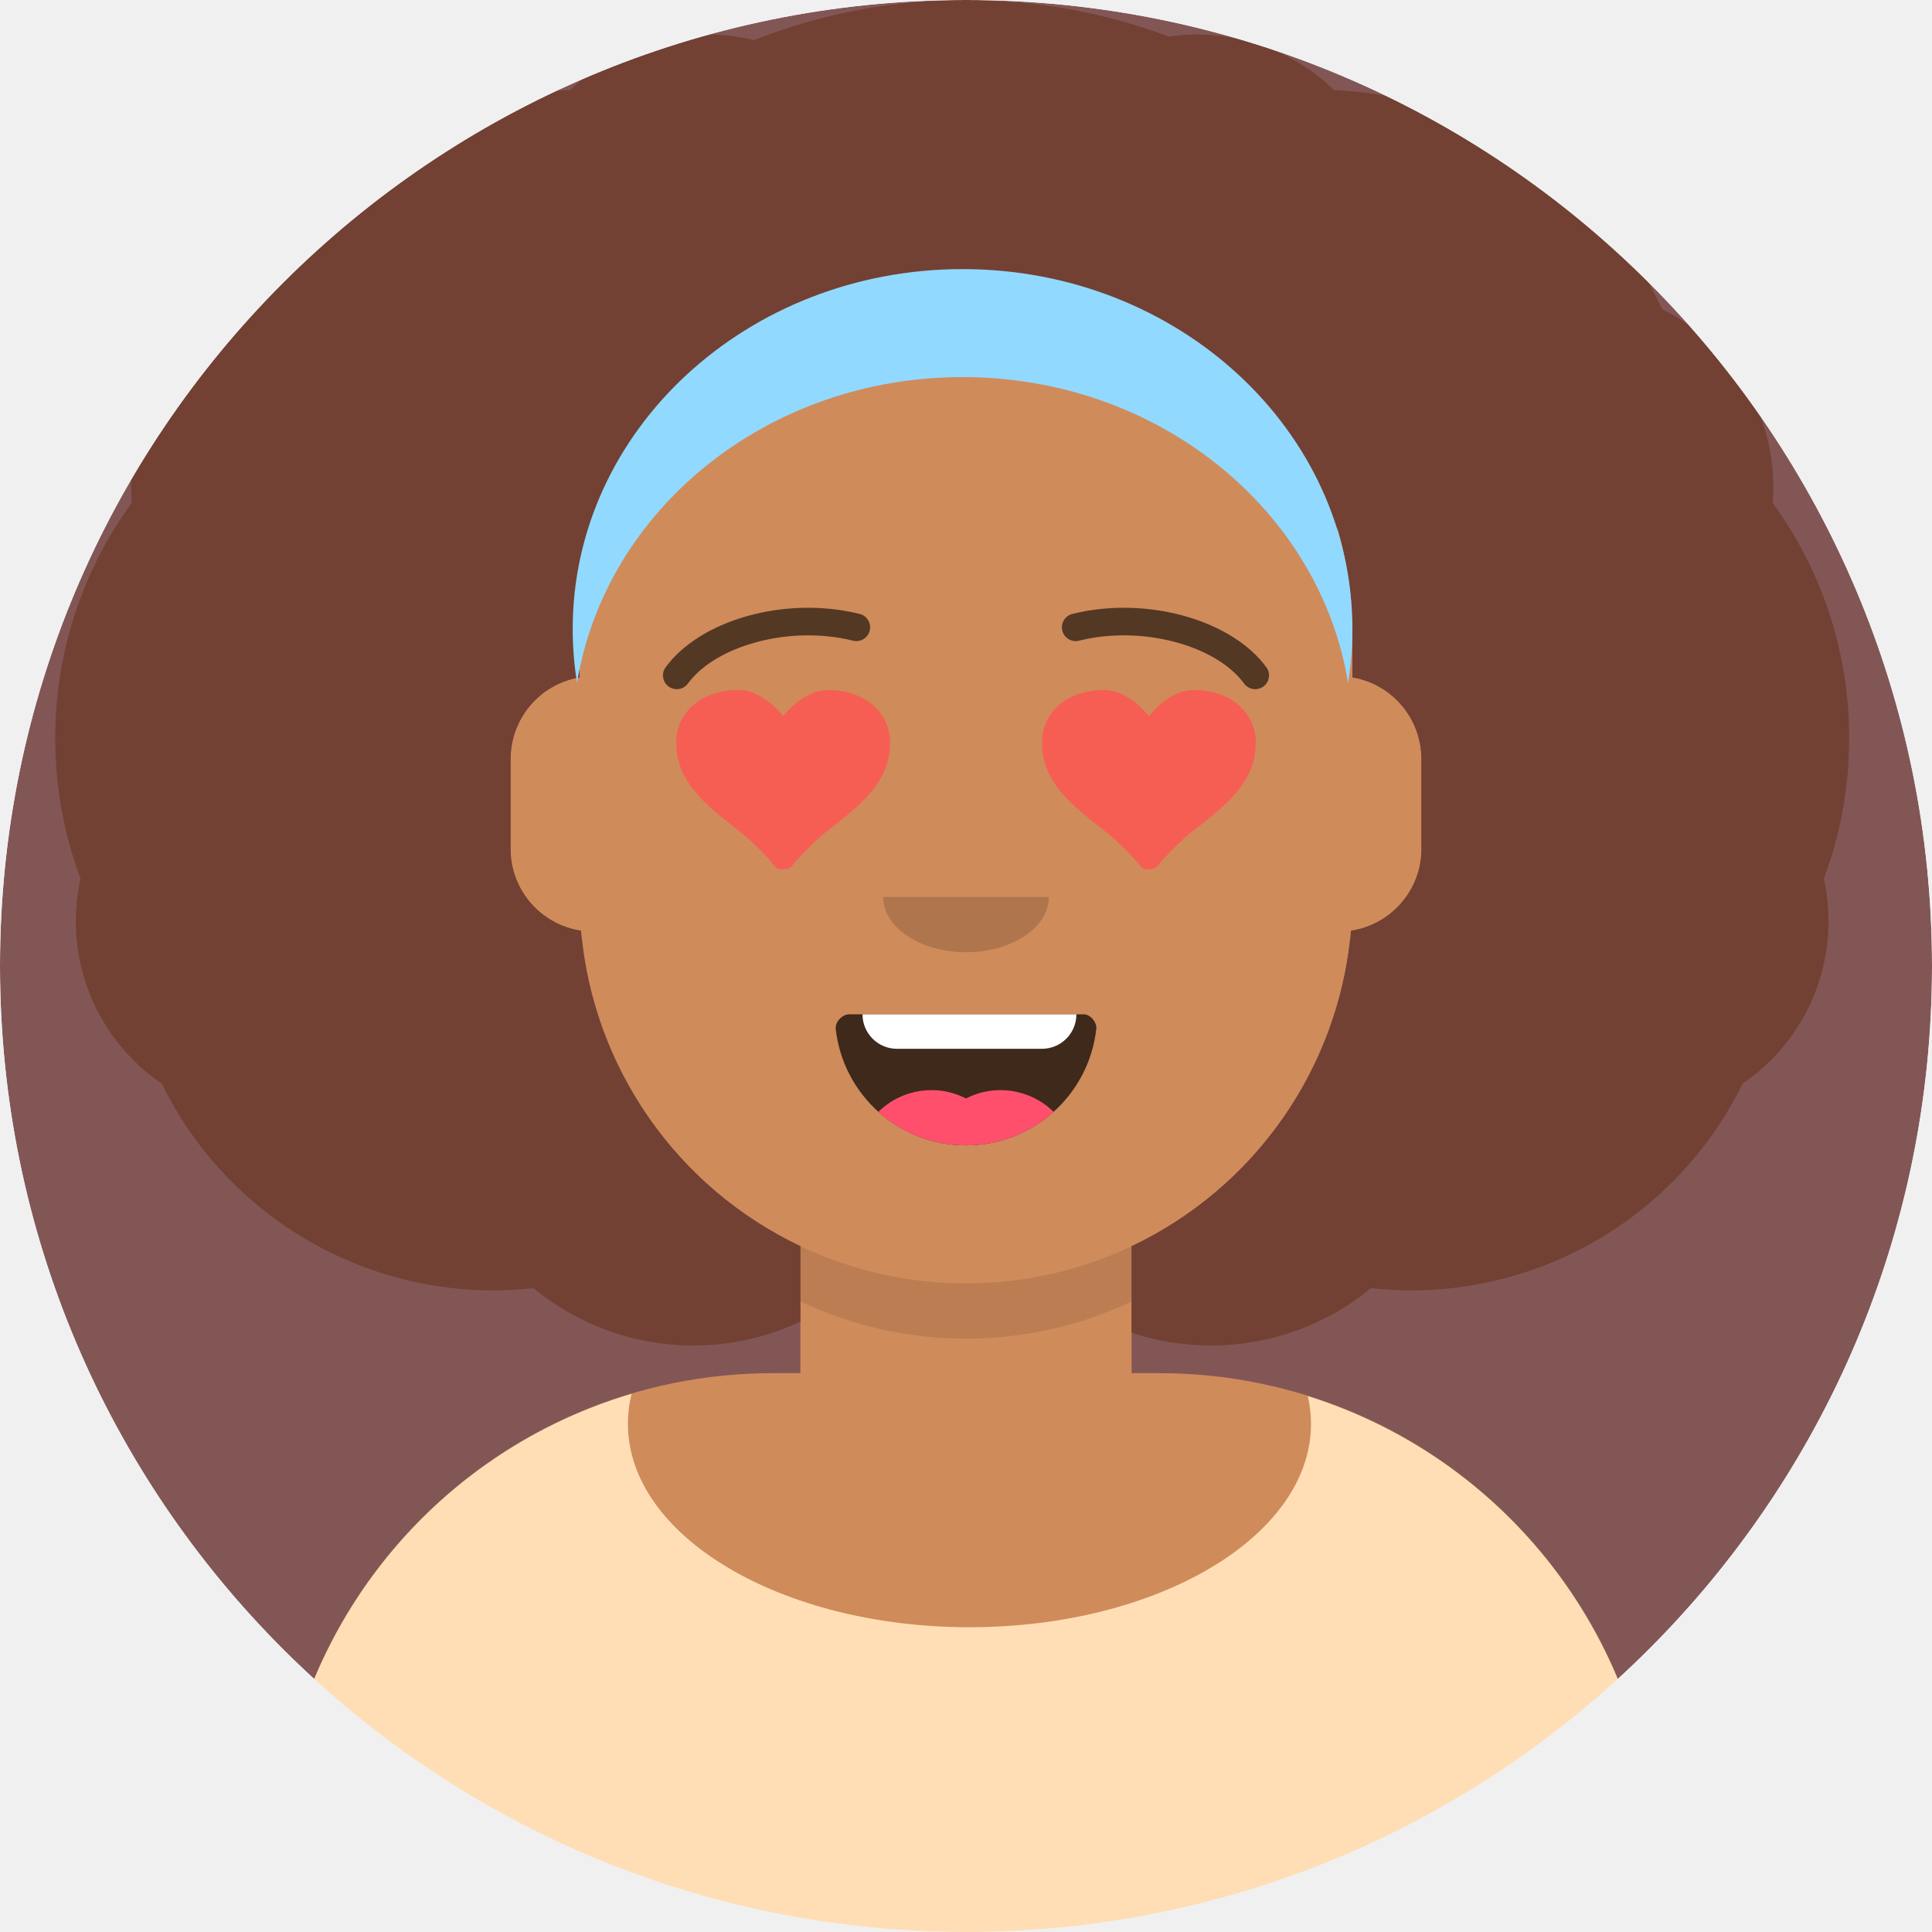
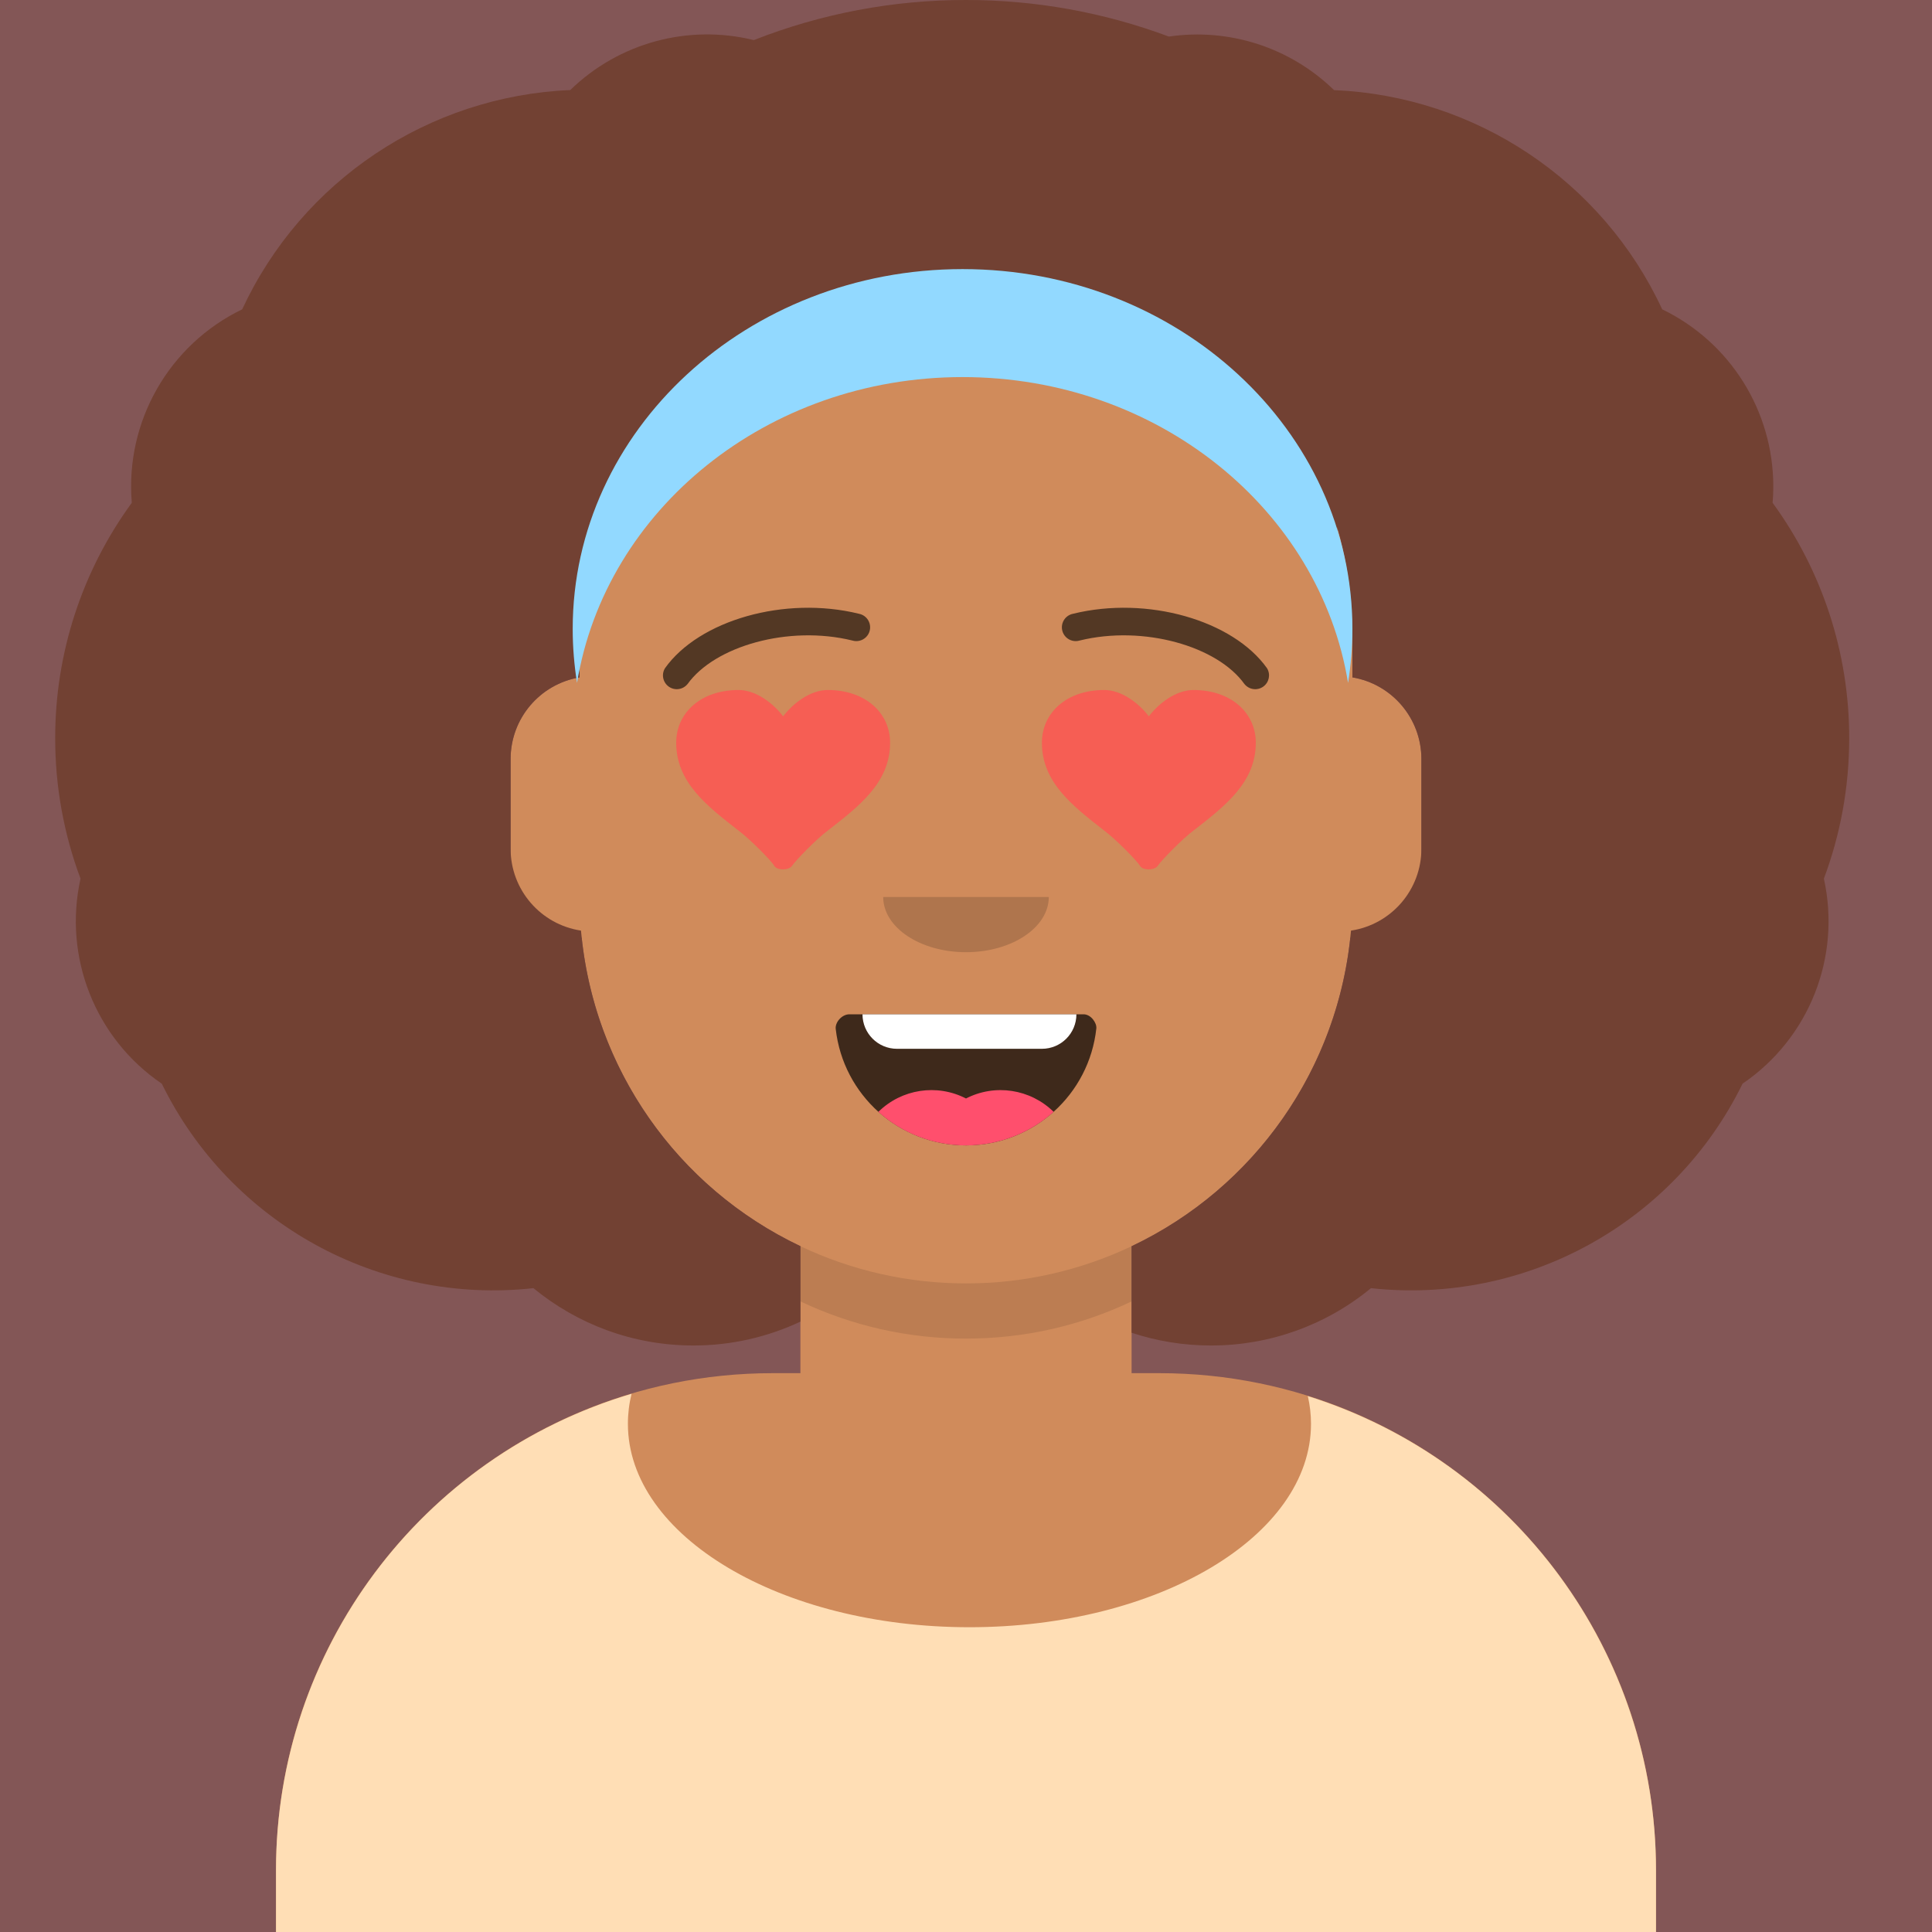
- <svg xmlns="http://www.w3.org/2000/svg" viewBox="0 0 512 512" width="512" height="512">
-   <defs>
-     <clipPath id="fc">
-       <circle cx="256" cy="256" r="256" />
-     </clipPath>
-   </defs>
-   <g clip-path="url(#fc)">
-     <svg viewBox="0 0 280 280" width="512" height="512" preserveAspectRatio="xMidYMid meet">
-       <mask id="viewboxMask">
-         <rect width="280" height="280" rx="0" ry="0" x="0" y="0" fill="#fff" />
-       </mask>
-       <g mask="url(#viewboxMask)">
-         <rect fill="#835656" width="280" height="280" x="0" y="0" />
-         <g transform="translate(8)">
-           <path d="M132 36a56 56 0 0 0-56 56v6.17A12 12 0 0 0 66 110v14a12 12 0 0 0 10.3 11.88 56.04 56.04 0 0 0 31.7 44.73v18.4h-4a72 72 0 0 0-72 72v9h200v-9a72 72 0 0 0-72-72h-4v-18.39a56.04 56.04 0 0 0 31.7-44.73A12 12 0 0 0 198 124v-14a12 12 0 0 0-10-11.83V92a56 56 0 0 0-56-56Z" fill="#d08b5b" />
-           <path d="M108 180.61v8a55.79 55.79 0 0 0 24 5.39c8.59 0 16.73-1.93 24-5.39v-8a55.79 55.79 0 0 1-24 5.39 55.79 55.79 0 0 1-24-5.39Z" fill="#000" fill-opacity=".1" />
-           <g transform="translate(0 170)">
-             <path d="M132.5 65.83c27.34 0 49.5-13.2 49.5-29.48 0-1.37-.16-2.7-.46-4.02A72.03 72.03 0 0 1 232 101.05V110H32v-8.95A72.03 72.03 0 0 1 83.53 32a18 18 0 0 0-.53 4.35c0 16.28 22.16 29.48 49.5 29.48Z" fill="#ffdeb5" />
-           </g>
-           <g transform="translate(78 134)">
-             <path fill-rule="evenodd" clip-rule="evenodd" d="M35.12 15.13a19 19 0 0 0 37.77-.09c.08-.77-.77-2.04-1.85-2.04H37.1C36 13 35 14.18 35.12 15.13Z" fill="#000" fill-opacity=".7" />
-             <path d="M70 13H39a5 5 0 0 0 5 5h21a5 5 0 0 0 5-5Z" fill="#fff" />
-             <path d="M66.7 27.14A10.96 10.96 0 0 0 54 25.2a10.95 10.95 0 0 0-12.7 1.94A18.93 18.93 0 0 0 54 32c4.88 0 9.33-1.84 12.7-4.86Z" fill="#FF4F6D" />
-           </g>
-           <g transform="translate(104 122)">
-             <path fill-rule="evenodd" clip-rule="evenodd" d="M16 8c0 4.42 5.37 8 12 8s12-3.58 12-8" fill="#000" fill-opacity=".16" />
-           </g>
-           <g transform="translate(76 90)">
-             <path d="M35.96 10c-2.55 0-5.08 1.98-6.46 3.82-1.39-1.84-3.9-3.82-6.46-3.82-5.49 0-9.04 3.33-9.04 7.64 0 5.73 4.41 9.13 9.04 12.74 1.66 1.23 4.78 4.4 5.17 5.1.38.68 2.1.7 2.58 0 .48-.73 3.51-3.87 5.17-5.1 4.63-3.6 9.04-7 9.04-12.74 0-4.3-3.55-7.64-9.04-7.64ZM88.96 10c-2.55 0-5.08 1.98-6.46 3.82-1.39-1.84-3.9-3.82-6.46-3.82-5.49 0-9.04 3.33-9.04 7.64 0 5.73 4.41 9.13 9.04 12.74 1.65 1.23 4.78 4.4 5.17 5.1.38.68 2.1.7 2.58 0 .48-.73 3.51-3.87 5.17-5.1 4.63-3.6 9.04-7 9.04-12.74 0-4.3-3.55-7.64-9.04-7.64Z" fill="#FF5353" fill-opacity=".8" />
-           </g>
-           <g transform="translate(76 82)">
-             <path d="M15.63 17.16c3.92-5.51 14.65-8.6 23.9-6.33a2 2 0 1 0 .95-3.88c-10.74-2.64-23.17.94-28.11 7.9a2 2 0 0 0 3.26 2.3ZM96.37 17.16c-3.91-5.51-14.65-8.6-23.9-6.33a2 2 0 1 1-.95-3.88c10.74-2.64 23.17.94 28.11 7.9a2 2 0 0 1-3.26 2.3Z" fill="#000" fill-opacity=".6" />
-           </g>
-           <g transform="translate(-1)">
-             <path d="M250 70.5c0 .8-.03 1.6-.1 2.37A57.74 57.74 0 0 1 261 107c0 7.16-1.3 14.01-3.67 20.34a28.47 28.47 0 0 1-11.78 29.71 53.5 53.5 0 0 1-53.86 29.64A36.35 36.35 0 0 1 168.5 195c-4.02 0-7.88-.65-11.5-1.85v-12.54a56.03 56.03 0 0 0 31.8-45.74A12 12 0 0 0 199 123v-13a12 12 0 0 0-10-11.83V92a56 56 0 0 0-2.22-15.68l1.37 12.87-11.34-24-45.13-19.52-30.12 10.56-21.5 20.19-.04-2.6A55.93 55.93 0 0 0 77 92v6.17A12 12 0 0 0 67 110v13a12 12 0 0 0 10.2 11.87A56.03 56.03 0 0 0 109 180.6v10.94A36.36 36.36 0 0 1 93.5 195c-8.8 0-16.88-3.12-23.19-8.31a53.5 53.5 0 0 1-53.86-29.63 28.47 28.47 0 0 1-11.78-29.72A57.87 57.87 0 0 1 1 107a57.74 57.74 0 0 1 11.1-34.13 28.5 28.5 0 0 1 16-28.04 55.02 55.02 0 0 1 47.55-31.78 28.4 28.4 0 0 1 26.6-7.24A83.78 83.78 0 0 1 133 0a83.82 83.82 0 0 1 29.4 5.3 28.4 28.4 0 0 1 23.94 7.76 55.02 55.02 0 0 1 47.56 31.77A28.5 28.5 0 0 1 250 70.5Z" fill="#724133" />
-             <path d="M188.37 98.97c.41-2.55.63-5.16.63-7.82C189 62.35 163.7 39 132.5 39S76 62.35 76 91.15c0 2.66.22 5.27.63 7.82 4.1-25.09 27.55-44.32 55.87-44.32 28.32 0 51.78 19.23 55.87 44.32Z" fill="#92D9FF" />
-           </g>
-           <g transform="translate(49 72)" />
-           <g transform="translate(62 42)" />
-         </g>
+ <svg xmlns="http://www.w3.org/2000/svg" viewBox="0 0 280 280" width="512" height="512" preserveAspectRatio="xMidYMid meet">
+   <mask id="viewboxMask">
+     <rect width="280" height="280" rx="0" ry="0" x="0" y="0" fill="#fff" />
+   </mask>
+   <g mask="url(#viewboxMask)">
+     <rect fill="#835656" width="280" height="280" x="0" y="0" />
+     <g transform="translate(8)">
+       <path d="M132 36a56 56 0 0 0-56 56v6.17A12 12 0 0 0 66 110v14a12 12 0 0 0 10.3 11.88 56.04 56.04 0 0 0 31.7 44.73v18.4h-4a72 72 0 0 0-72 72v9h200v-9a72 72 0 0 0-72-72h-4v-18.39a56.04 56.04 0 0 0 31.7-44.73A12 12 0 0 0 198 124v-14a12 12 0 0 0-10-11.83V92a56 56 0 0 0-56-56Z" fill="#d08b5b" />
+       <path d="M108 180.61v8a55.79 55.79 0 0 0 24 5.39c8.59 0 16.73-1.93 24-5.39v-8a55.79 55.79 0 0 1-24 5.39 55.79 55.79 0 0 1-24-5.39Z" fill="#000" fill-opacity=".1" />
+       <g transform="translate(0 170)">
+         <path d="M132.5 65.83c27.34 0 49.5-13.2 49.5-29.48 0-1.37-.16-2.7-.46-4.02A72.03 72.03 0 0 1 232 101.05V110H32v-8.95A72.03 72.03 0 0 1 83.53 32a18 18 0 0 0-.53 4.35c0 16.28 22.16 29.48 49.5 29.48Z" fill="#ffdeb5" />
      </g>
-     </svg>
+       <g transform="translate(78 134)">
+         <path fill-rule="evenodd" clip-rule="evenodd" d="M35.12 15.13a19 19 0 0 0 37.77-.09c.08-.77-.77-2.04-1.85-2.04H37.1C36 13 35 14.18 35.12 15.13Z" fill="#000" fill-opacity=".7" />
+         <path d="M70 13H39a5 5 0 0 0 5 5h21a5 5 0 0 0 5-5Z" fill="#fff" />
+         <path d="M66.7 27.14A10.96 10.96 0 0 0 54 25.2a10.95 10.95 0 0 0-12.7 1.94A18.93 18.93 0 0 0 54 32c4.88 0 9.33-1.84 12.7-4.86Z" fill="#FF4F6D" />
+       </g>
+       <g transform="translate(104 122)">
+         <path fill-rule="evenodd" clip-rule="evenodd" d="M16 8c0 4.42 5.37 8 12 8s12-3.58 12-8" fill="#000" fill-opacity=".16" />
+       </g>
+       <g transform="translate(76 90)">
+         <path d="M35.96 10c-2.55 0-5.08 1.98-6.46 3.82-1.39-1.84-3.9-3.82-6.46-3.82-5.49 0-9.04 3.33-9.04 7.64 0 5.73 4.41 9.13 9.04 12.74 1.66 1.23 4.78 4.4 5.17 5.1.38.68 2.1.7 2.58 0 .48-.73 3.51-3.87 5.17-5.1 4.63-3.6 9.04-7 9.04-12.74 0-4.3-3.55-7.64-9.04-7.64ZM88.96 10c-2.55 0-5.08 1.98-6.46 3.82-1.39-1.84-3.9-3.82-6.46-3.82-5.49 0-9.04 3.33-9.04 7.64 0 5.73 4.41 9.13 9.04 12.74 1.65 1.23 4.78 4.4 5.17 5.1.38.68 2.1.7 2.58 0 .48-.73 3.51-3.87 5.17-5.1 4.63-3.6 9.04-7 9.04-12.74 0-4.3-3.55-7.64-9.04-7.64Z" fill="#FF5353" fill-opacity=".8" />
+       </g>
+       <g transform="translate(76 82)">
+         <path d="M15.63 17.16c3.92-5.51 14.65-8.6 23.9-6.33a2 2 0 1 0 .95-3.88c-10.74-2.64-23.17.94-28.11 7.9a2 2 0 0 0 3.26 2.3ZM96.37 17.16c-3.91-5.51-14.65-8.6-23.9-6.33a2 2 0 1 1-.95-3.88c10.74-2.64 23.17.94 28.11 7.9a2 2 0 0 1-3.26 2.3Z" fill="#000" fill-opacity=".6" />
+       </g>
+       <g transform="translate(-1)">
+         <path d="M250 70.5c0 .8-.03 1.6-.1 2.37A57.74 57.74 0 0 1 261 107c0 7.16-1.3 14.01-3.67 20.34a28.47 28.47 0 0 1-11.78 29.71 53.5 53.5 0 0 1-53.86 29.64A36.35 36.35 0 0 1 168.5 195c-4.02 0-7.88-.65-11.5-1.85v-12.54a56.03 56.03 0 0 0 31.8-45.74A12 12 0 0 0 199 123v-13a12 12 0 0 0-10-11.83V92a56 56 0 0 0-2.22-15.68l1.37 12.87-11.34-24-45.13-19.52-30.12 10.56-21.5 20.19-.04-2.6A55.93 55.93 0 0 0 77 92v6.17A12 12 0 0 0 67 110v13a12 12 0 0 0 10.2 11.87A56.03 56.03 0 0 0 109 180.6v10.94A36.36 36.36 0 0 1 93.5 195c-8.8 0-16.88-3.12-23.19-8.31a53.5 53.5 0 0 1-53.86-29.63 28.47 28.47 0 0 1-11.78-29.72A57.87 57.87 0 0 1 1 107a57.74 57.74 0 0 1 11.1-34.13 28.5 28.5 0 0 1 16-28.04 55.02 55.02 0 0 1 47.55-31.78 28.4 28.4 0 0 1 26.6-7.24A83.78 83.78 0 0 1 133 0a83.82 83.82 0 0 1 29.4 5.3 28.4 28.4 0 0 1 23.94 7.76 55.02 55.02 0 0 1 47.56 31.77A28.5 28.5 0 0 1 250 70.5Z" fill="#724133" />
+         <path d="M188.37 98.97c.41-2.55.63-5.16.63-7.82C189 62.35 163.7 39 132.5 39S76 62.35 76 91.15c0 2.66.22 5.27.63 7.82 4.1-25.09 27.55-44.32 55.87-44.32 28.32 0 51.78 19.23 55.87 44.32Z" fill="#92D9FF" />
+       </g>
+       <g transform="translate(49 72)" />
+       <g transform="translate(62 42)" />
+     </g>
  </g>
</svg>
